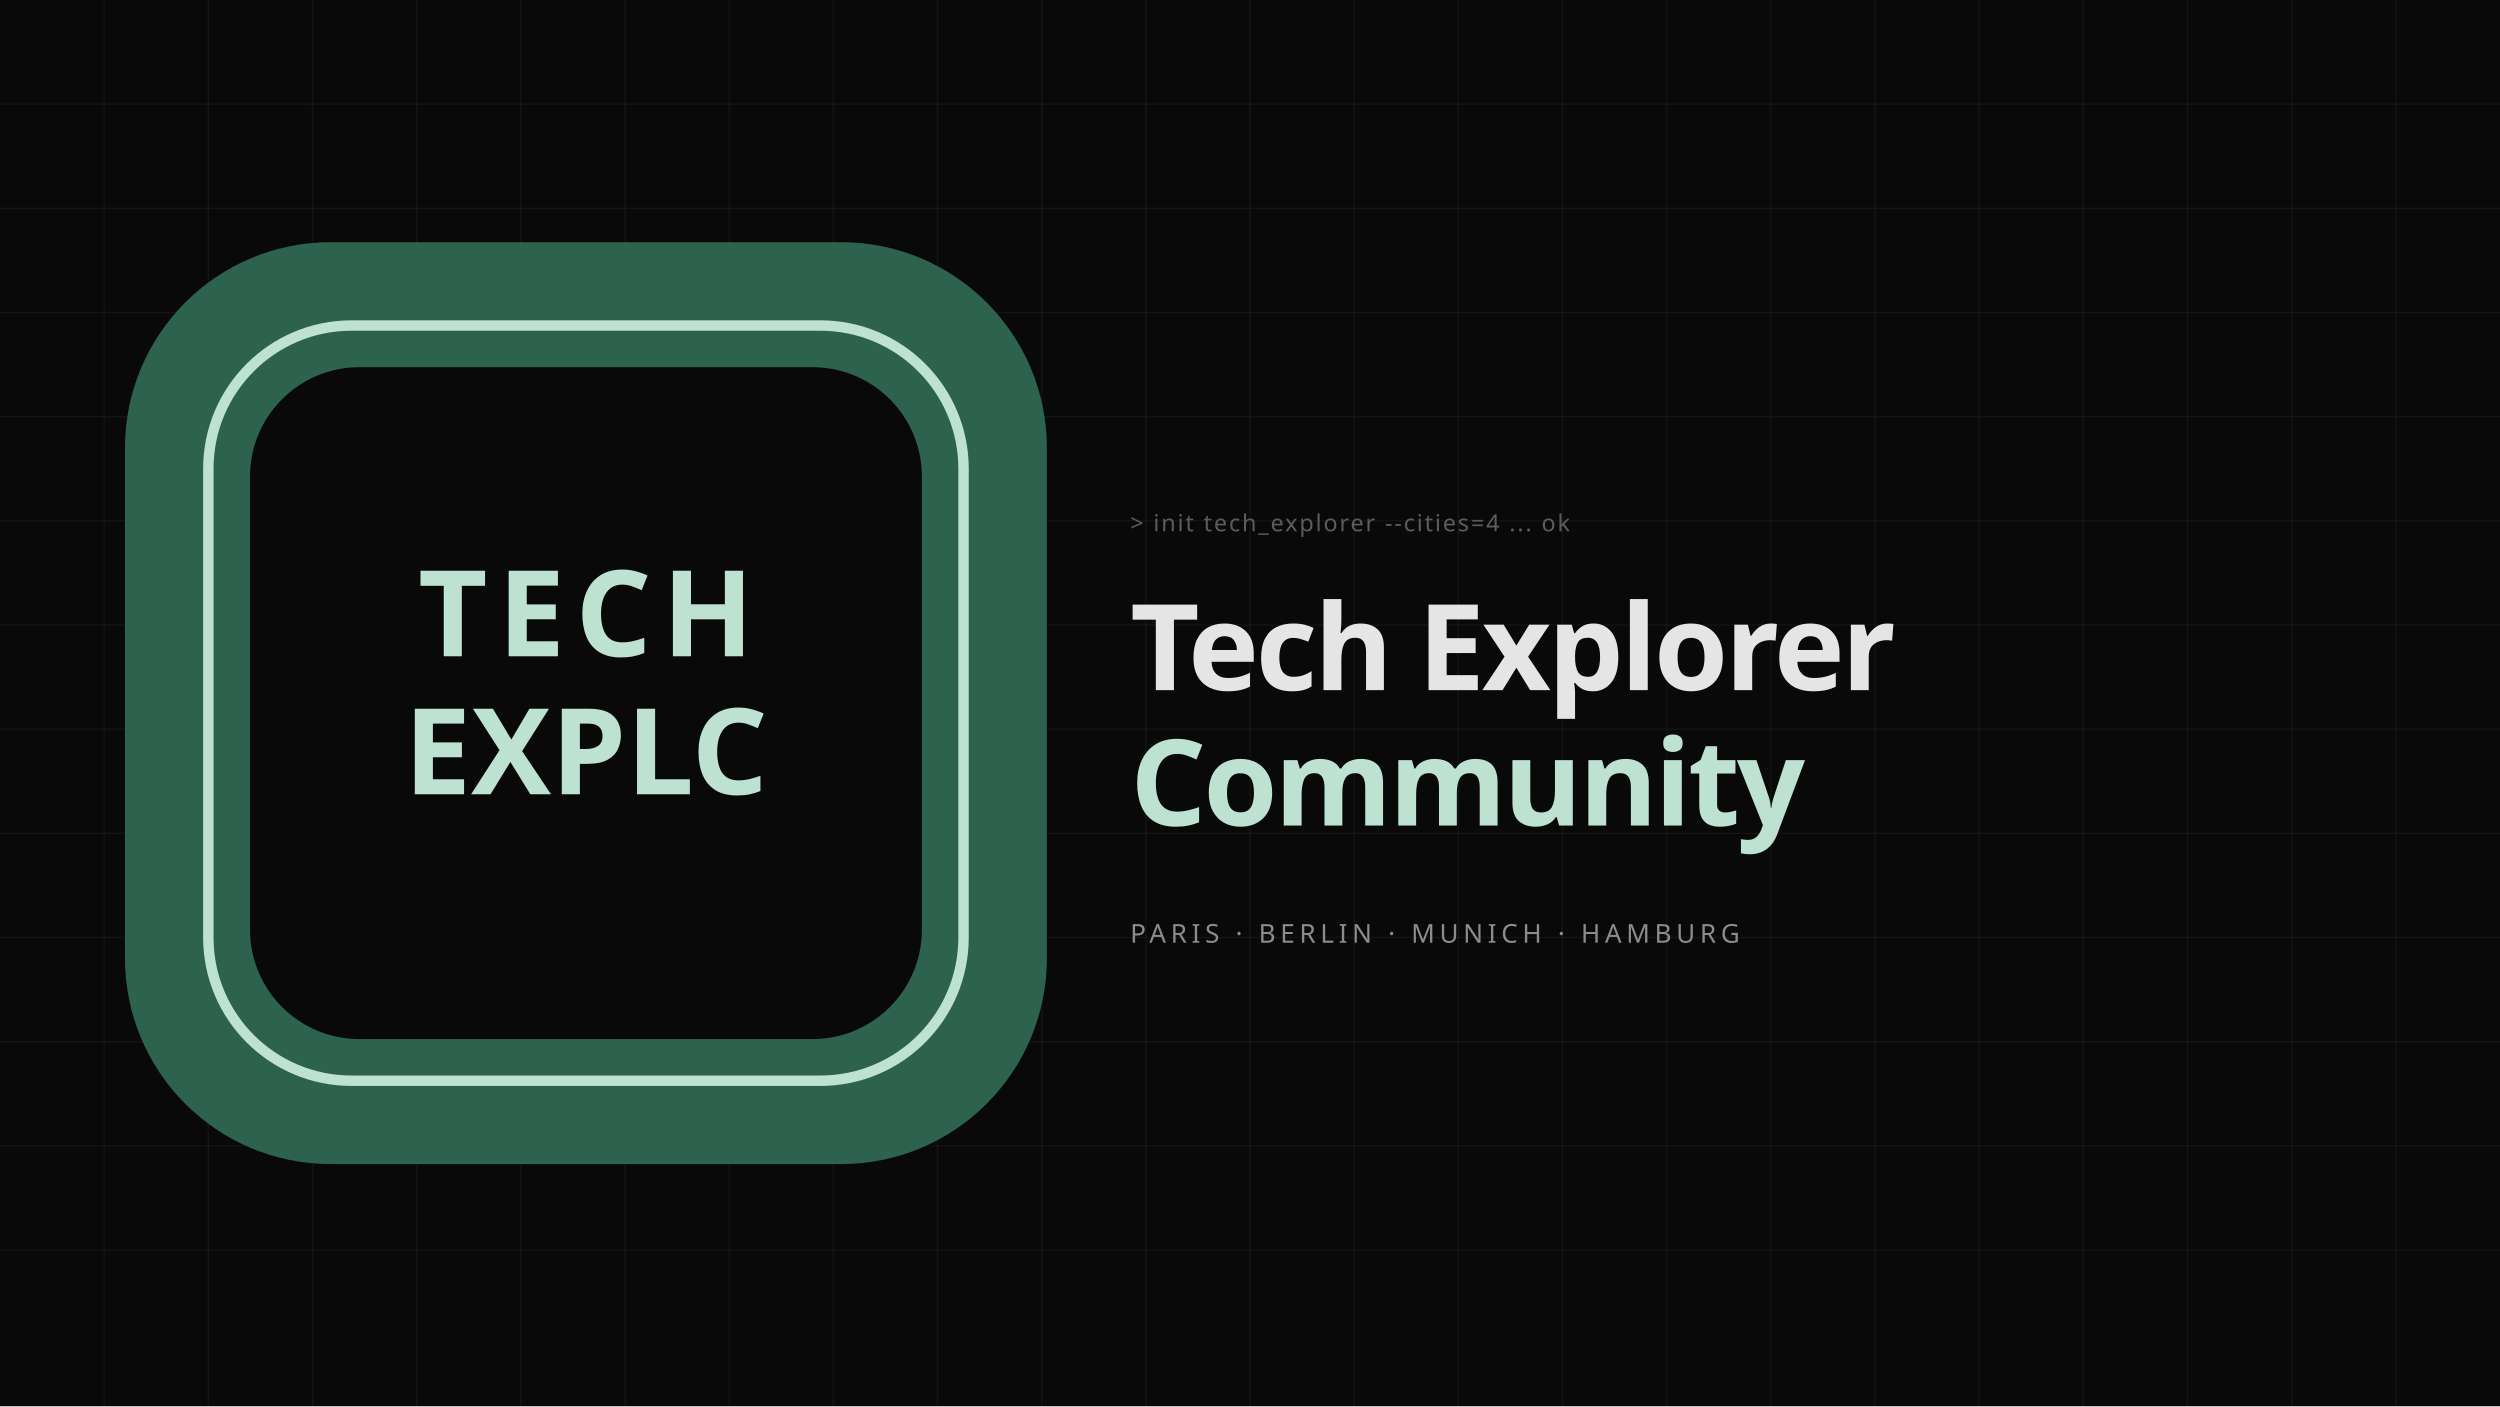
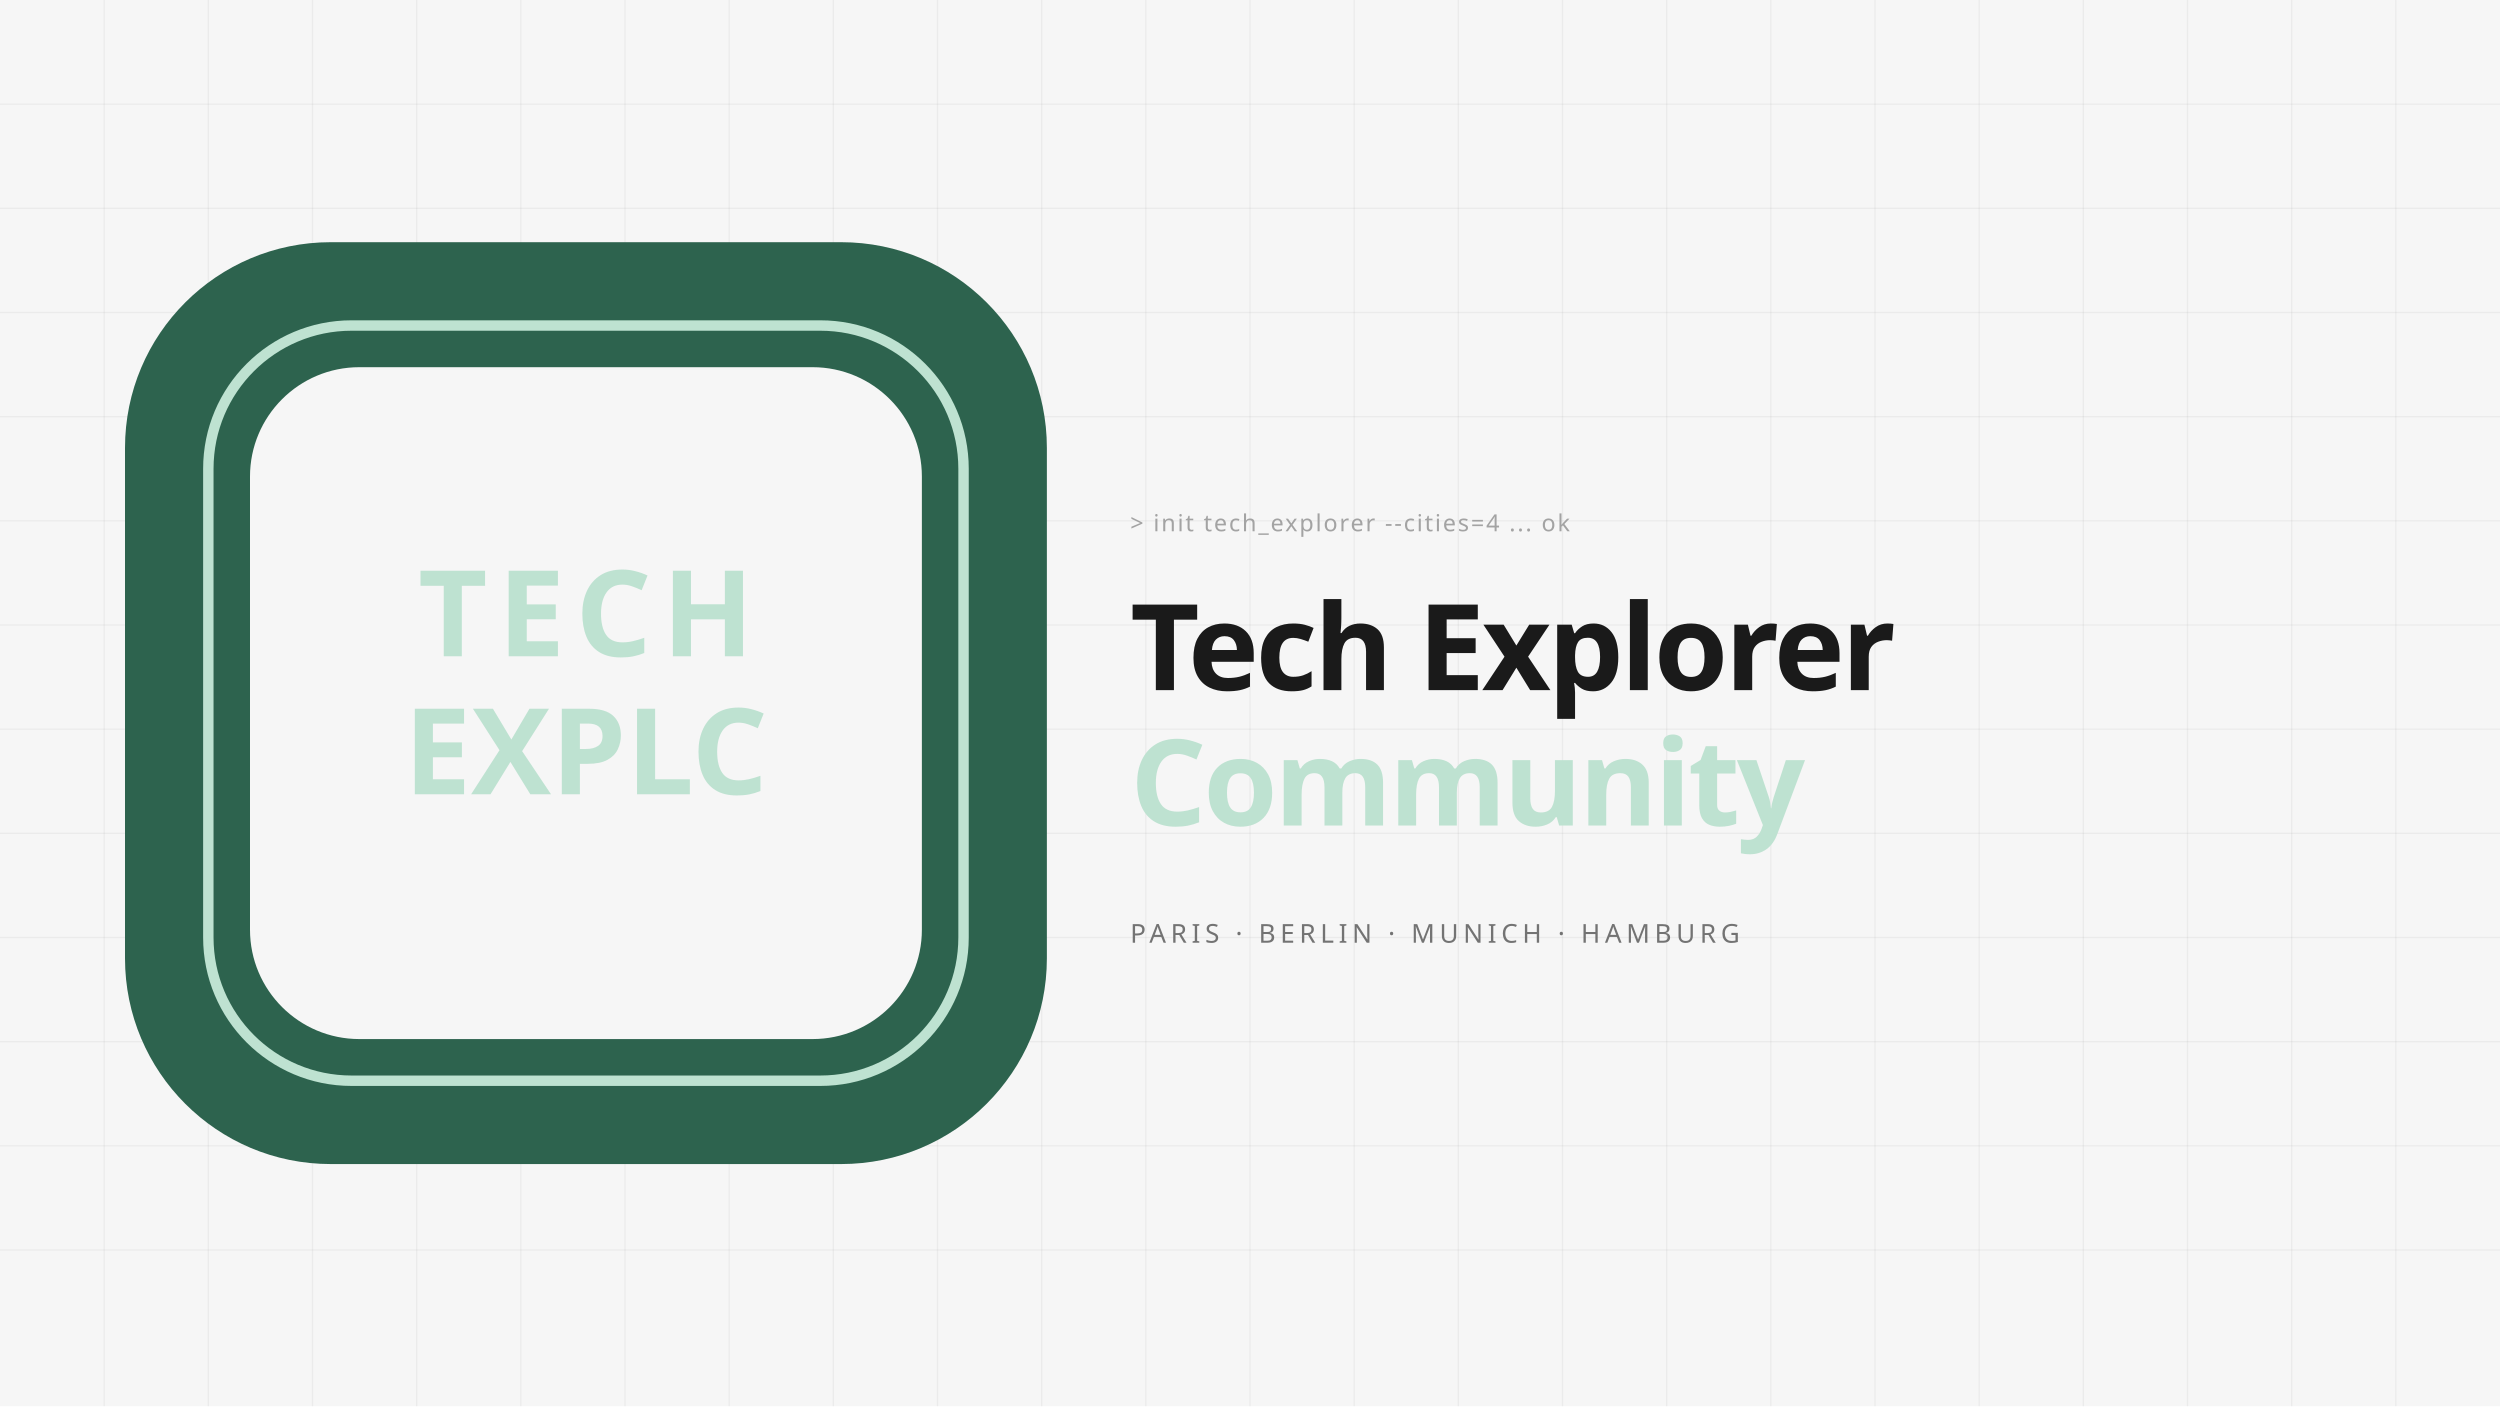
<svg xmlns="http://www.w3.org/2000/svg" width="1920" height="1080" viewBox="0 0 1920 1080">
-   <rect width="1920" height="1080" fill="#090909" />
-   <g fill="none" stroke="rgba(255,255,255,0.045)" stroke-width="1">
+   <rect width="1920" height="1080" fill="#f6f6f6" />
+   <g fill="none" stroke="rgba(0,0,0,0.045)" stroke-width="1">
    <path d="M0 80 H1920 M0 160 H1920 M0 240 H1920 M0 320 H1920 M0 400 H1920 M0 480 H1920 M0 560 H1920 M0 640 H1920 M0 720 H1920 M0 800 H1920 M0 880 H1920 M0 960 H1920" />
    <path d="M80 0 V1080 M160 0 V1080 M240 0 V1080 M320 0 V1080 M400 0 V1080 M480 0 V1080 M560 0 V1080 M640 0 V1080 M720 0 V1080 M800 0 V1080 M880 0 V1080 M960 0 V1080 M1040 0 V1080 M1120 0 V1080 M1200 0 V1080 M1280 0 V1080 M1360 0 V1080 M1440 0 V1080 M1520 0 V1080 M1600 0 V1080 M1680 0 V1080 M1760 0 V1080 M1840 0 V1080" />
  </g>
  <g transform="translate(96 186)">
    <rect width="708" height="708" rx="158" fill="#2D634E" />
    <rect x="64" y="64" width="580" height="580" rx="110" fill="none" stroke="#BEE2D1" stroke-width="8" />
-     <rect x="96" y="96" width="516" height="516" rx="84" fill="#090909" />
+     <rect x="96" y="96" width="516" height="516" rx="84" fill="#f6f6f6" />
    <g fill="#BEE2D1" font-family="IBM Plex Sans" font-weight="700" text-anchor="middle">
      <text x="354" y="318" font-size="92" letter-spacing="8">TECH</text>
      <text x="354" y="424" font-size="92" letter-spacing="0">EXPLC</text>
    </g>
  </g>
-   <text x="868" y="408" fill="#5c5c5c" font-family="IBM Plex Mono" font-weight="500" font-size="18" letter-spacing="1.4">&gt; init tech_explorer --cities=4 ... ok</text>
-   <text x="868" y="530" fill="#e5e5e5" font-family="IBM Plex Sans" font-weight="600" font-size="92" letter-spacing="-2.4">Tech Explorer</text>
+   <text x="868" y="408" fill="#a3a3a3" font-family="IBM Plex Mono" font-weight="500" font-size="18" letter-spacing="1.4">&gt; init tech_explorer --cities=4 ... ok</text>
+   <text x="868" y="530" fill="#1a1a1a" font-family="IBM Plex Sans" font-weight="600" font-size="92" letter-spacing="-2.4">Tech Explorer</text>
  <text x="868" y="634" fill="#BEE2D1" font-family="IBM Plex Sans" font-weight="600" font-size="92" letter-spacing="-2.4">Community</text>
-   <text x="868" y="724" fill="#8c8c8c" font-family="IBM Plex Mono" font-weight="500" font-size="20" letter-spacing="3.6">PARIS · BERLIN · MUNICH · HAMBURG</text>
+   <text x="868" y="724" fill="#737373" font-family="IBM Plex Mono" font-weight="500" font-size="20" letter-spacing="3.6">PARIS · BERLIN · MUNICH · HAMBURG</text>
</svg>
